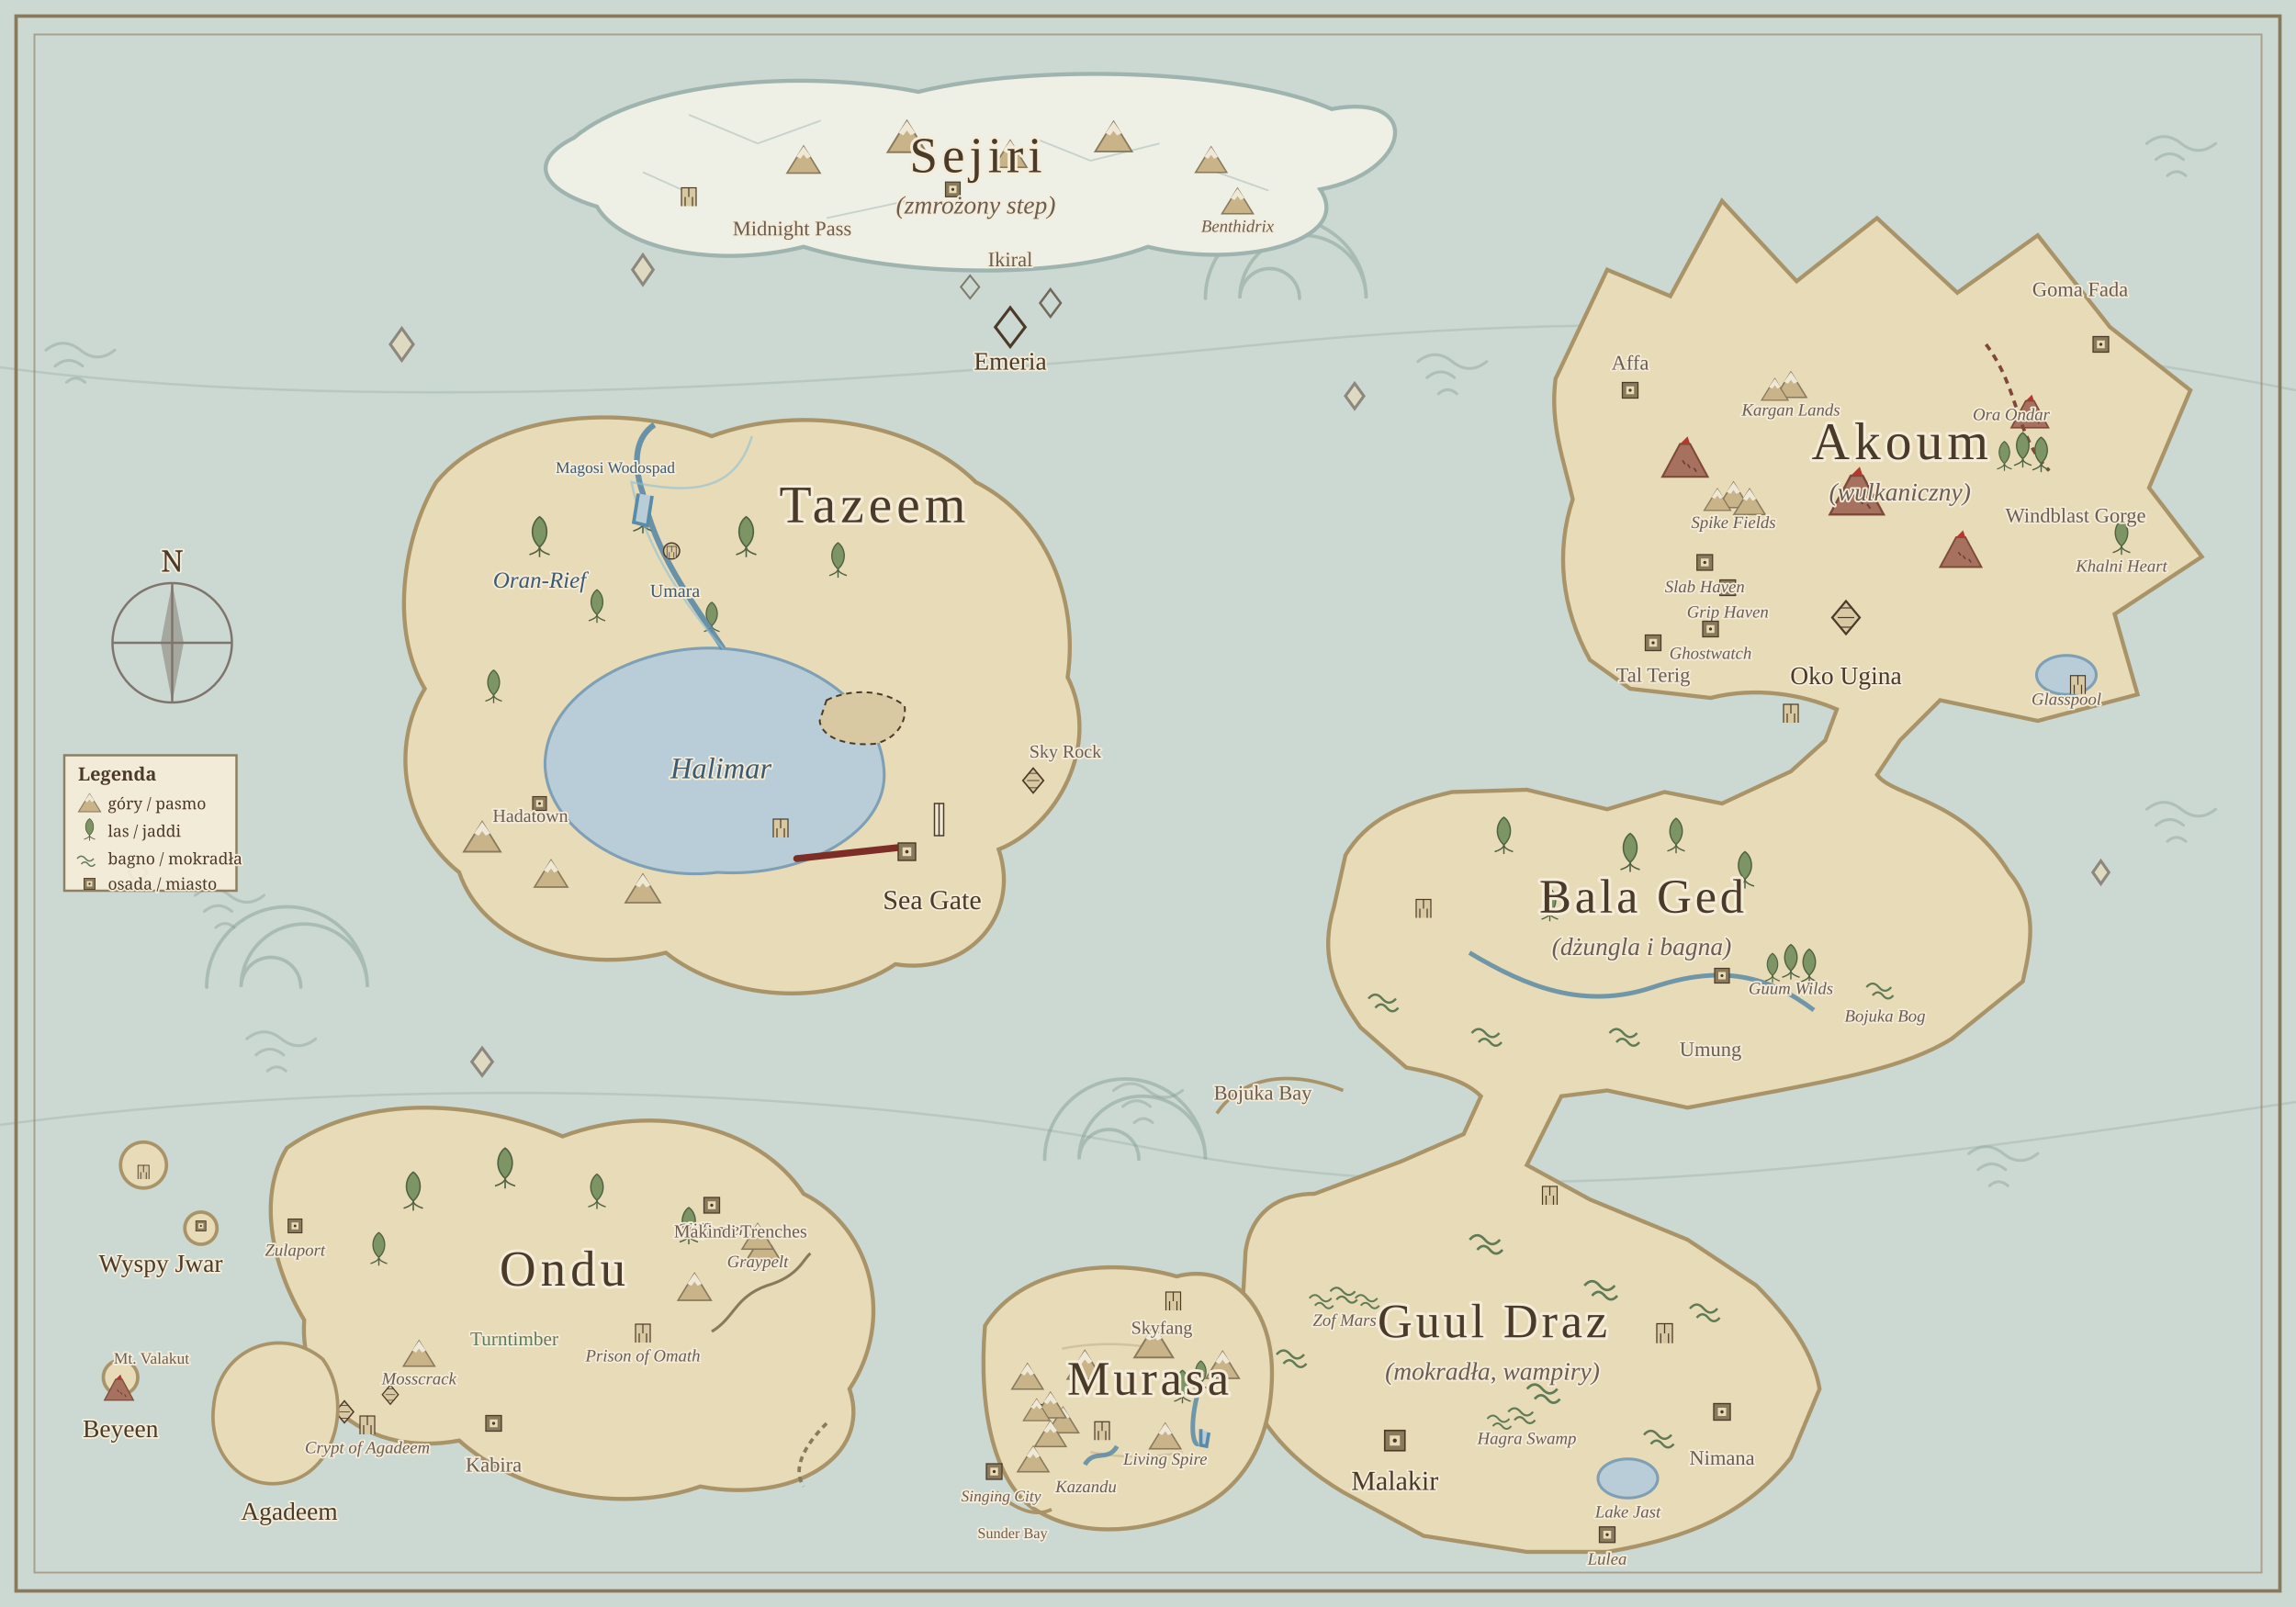
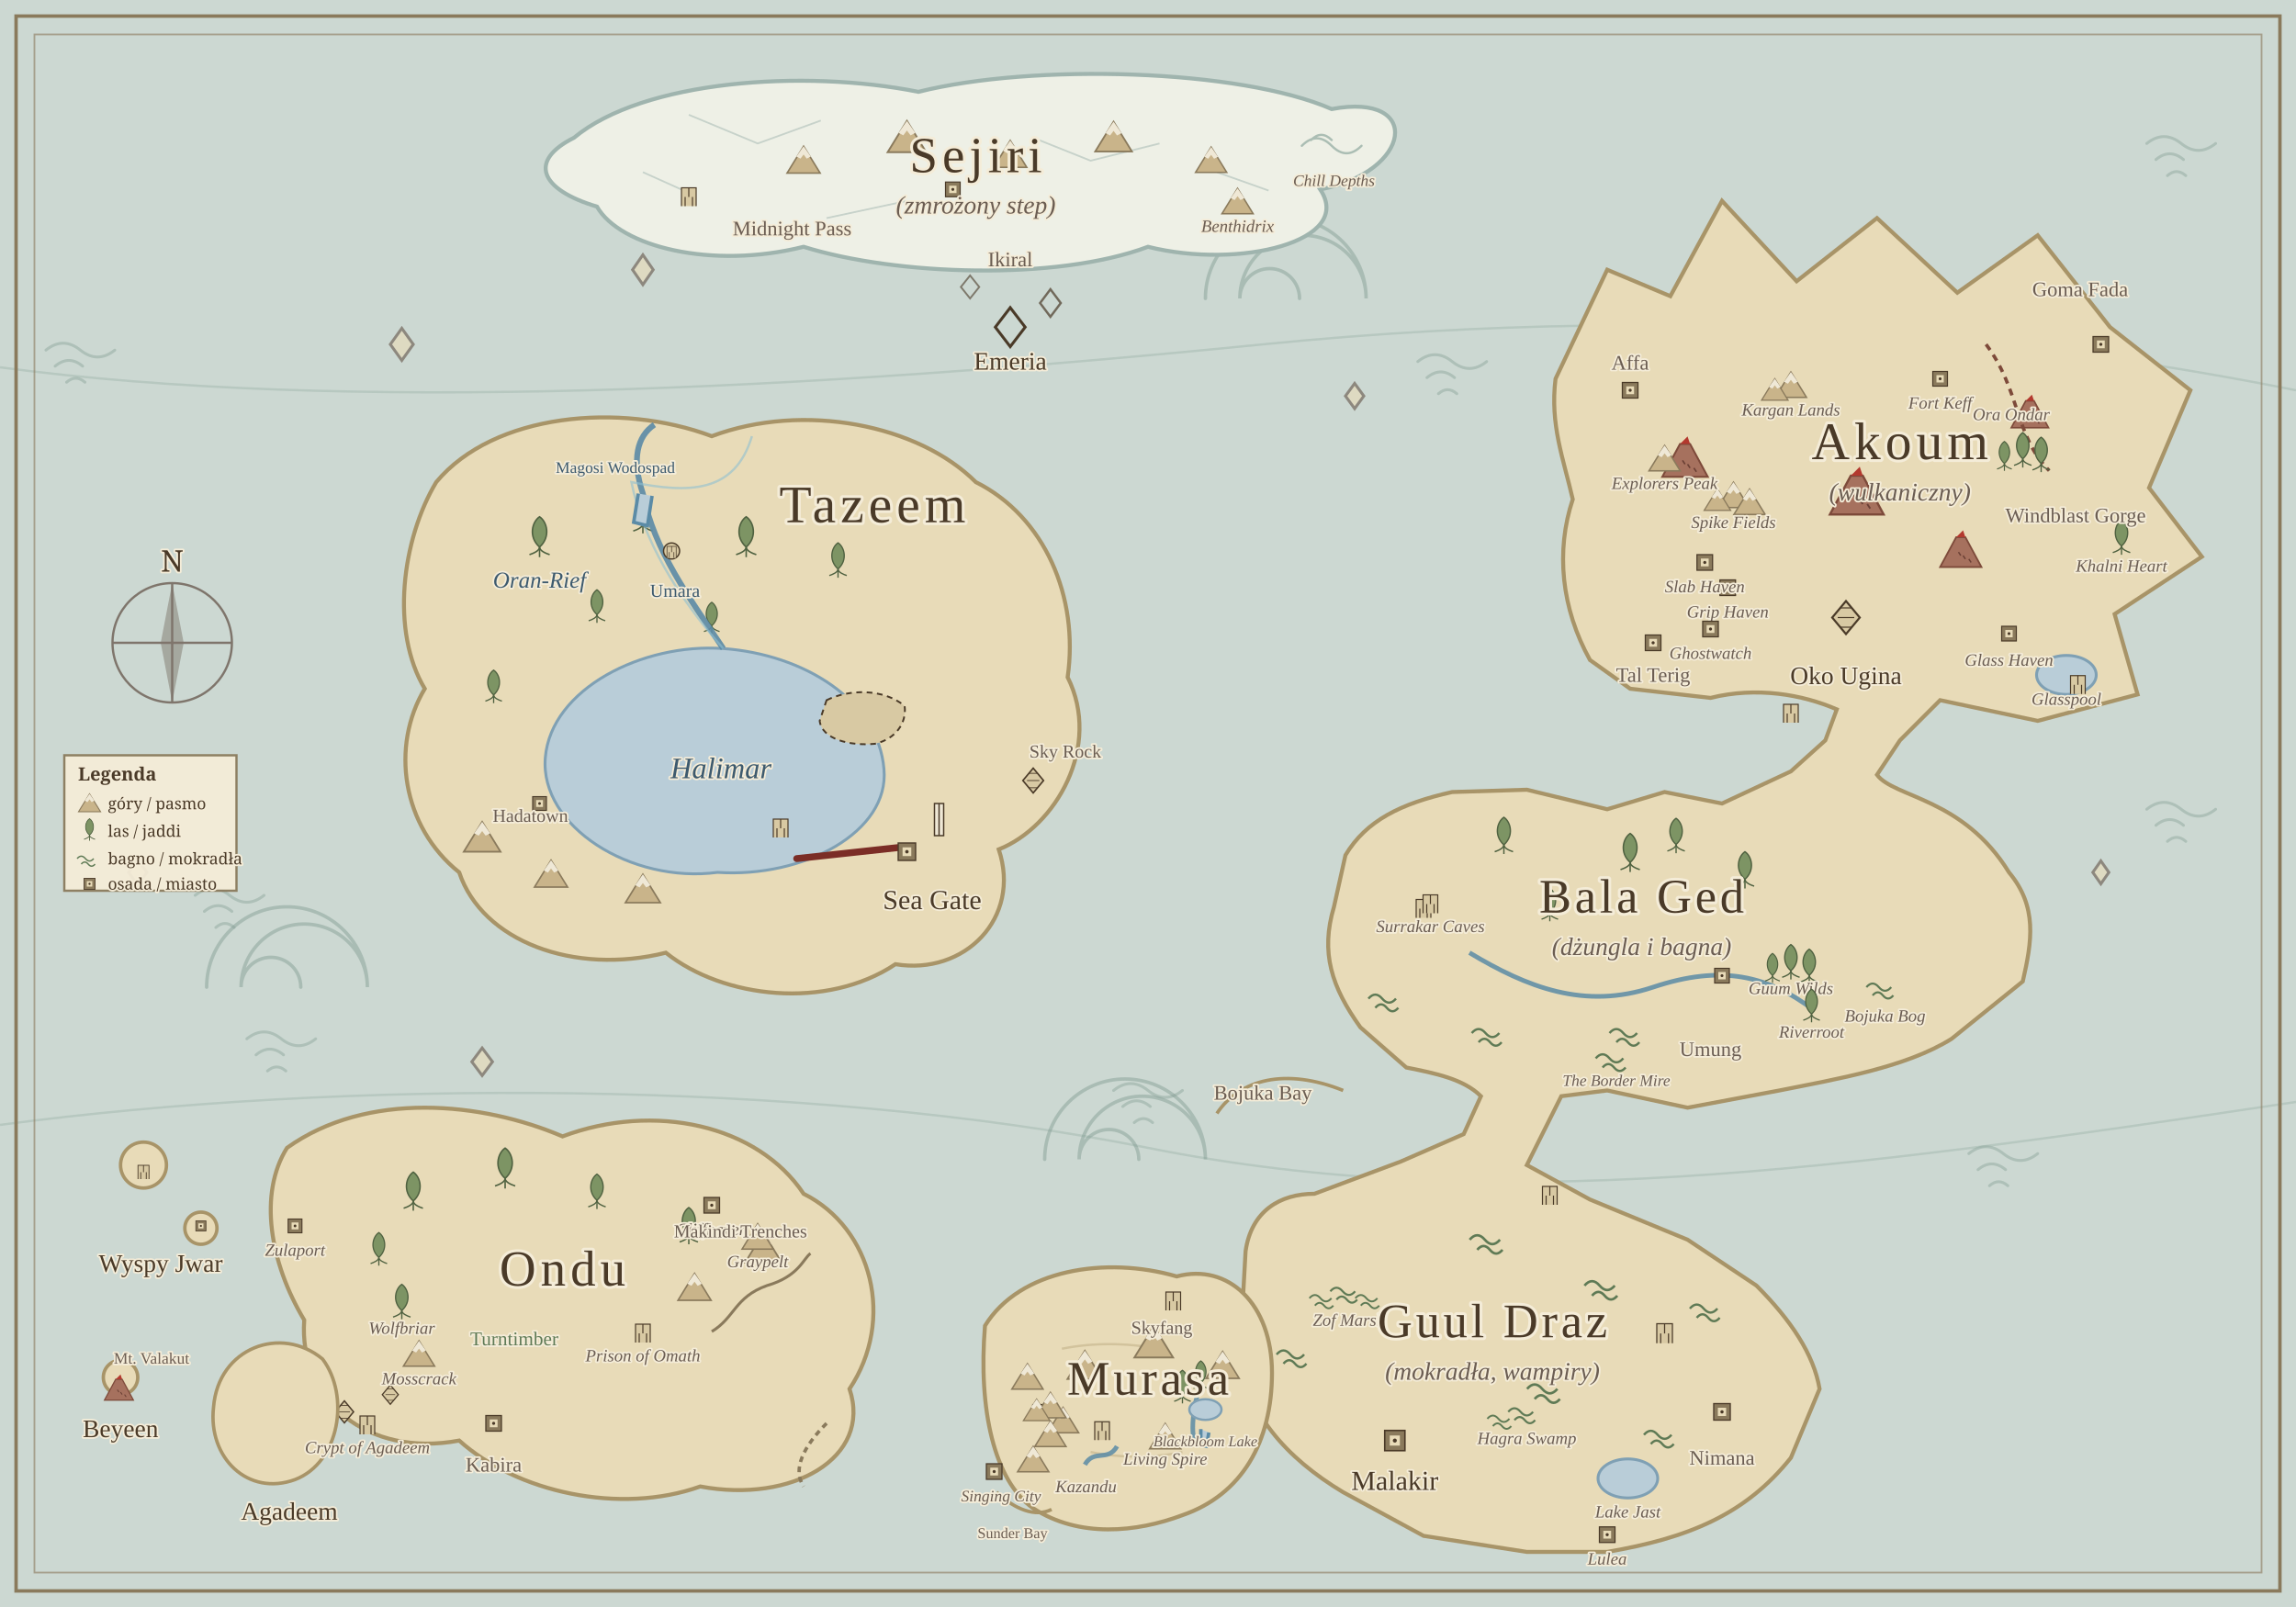
<svg xmlns="http://www.w3.org/2000/svg" viewBox="0 0 2000 1400" width="2000" height="1400">
  <defs>
    <style>
      /* Halo pod tekstem etykiet — napisy czytelne nad losowymi elementami
         przyrody (góry/lasy/rzeki). paint-order:stroke rysuje obrys pod
         wypełnieniem, więc etykieta „unosi się" nad mapą. */
      text { paint-order: stroke; stroke: #f4ecd8; stroke-width: 3px; stroke-linejoin: round; }
      text.tytul-kontynentu { stroke-width: 5px; }
    </style>
    <g id="gora">
      <path d="M -16,12 L 0,-14 L 16,12 Z" fill="#c9b48a" stroke="#8a7a5c" stroke-width="1.5" />
      <path d="M -7,-4 L 0,-14 L 7,-4 L 3,-2 L 0,-6 L -3,-2 Z" fill="#efe8d6" />
    </g>
    <g id="wulkan">
      <path d="M -20,14 L -6,-12 L 2,-12 L 16,14 Z" fill="#a6715e" stroke="#7d4a3a" stroke-width="1.5" />
      <path d="M -6,-12 L 2,-12 L 0,-18 Z" fill="#b3392e" />
      <path d="M -2,4 l -2,-3 M 2,7 l -2,-3 M 7,10 l -2,-3" stroke="#5c332a" stroke-width="1.2" opacity="0.8" />
    </g>
    <g id="drzewo">
      <path d="M 0,14 L 0,6 M 0,6 C -9,-2 -6,-14 0,-18 C 6,-14 9,-2 0,6 Z" fill="#7d9464" stroke="#4f6140" stroke-width="1.2" />
      <path d="M 0,6 C 0,9 -5,11 -8,12 M 0,6 C 0,9 5,11 8,12" stroke="#4f6140" stroke-width="1.2" fill="none" />
    </g>
    <g id="bagno">
      <path d="M -18,0 q 6,-7 12,0 q 6,7 12,0" stroke="#5f7a55" stroke-width="2" fill="none" />
      <path d="M -12,8 q 5,-6 10,0 q 5,6 10,0" stroke="#5f7a55" stroke-width="2" fill="none" />
    </g>
    <g id="miasto">
      <rect x="-8" y="-8" width="16" height="16" fill="#8a7a5c" stroke="#4a3a28" stroke-width="1.2" />
      <rect x="-4" y="-4" width="8" height="8" fill="#e8dbb8" />
      <circle cx="0" cy="0" r="1.6" fill="#4a3a28" />
    </g>
    <g id="ruina">
      <path d="M -8,12 L -8,-8 L 8,-8 L 8,12" fill="#d8c9a3" stroke="#4a3a28" stroke-width="1.2" />
      <path d="M -4,12 L -4,2 M 0,-8 L 0,2 M 4,12 L 4,2" stroke="#4a3a28" stroke-width="1.2" />
    </g>
    <g id="hedron">
      <path d="M 0,-12 L 10,0 L 0,12 L -10,0 Z" fill="#d8c9a3" stroke="#4a3a28" stroke-width="1.5" />
      <path d="M -4,-7 L 4,-7 M -6,0 L 6,0 M -4,7 L 4,7" stroke="#4a3a28" stroke-width="0.8" />
    </g>
  </defs>
  <rect x="0" y="0" width="2000" height="1400" fill="#ccd8d2" />
  <g stroke="#8fa89e" stroke-width="2" fill="none" opacity="0.35">
    <path d="M 0,980 C 300,940 700,940 1000,1000 C 1300,1060 1600,1020 2000,960" />
    <path d="M 0,320 C 300,360 700,340 1100,300 C 1500,260 1800,300 2000,340" />
  </g>
  <g stroke="#8fa89e" stroke-width="2.5" fill="none" opacity="0.5" stroke-linecap="round">
    <path transform="translate(200,780)" d="M -30,0 q 15,-12 30,0 q 15,12 30,0 M -22,14 q 12,-10 24,0 M -12,28 q 8,-7 16,0" />
    <path transform="translate(245,905)" d="M -30,0 q 15,-12 30,0 q 15,12 30,0 M -22,14 q 12,-10 24,0 M -12,28 q 8,-7 16,0" />
    <path transform="translate(1050,185)" d="M -30,0 q 15,-12 30,0 q 15,12 30,0 M -22,14 q 12,-10 24,0 M -12,28 q 8,-7 16,0" />
    <path transform="translate(1265,315)" d="M -30,0 q 15,-12 30,0 q 15,12 30,0 M -22,14 q 12,-10 24,0 M -12,28 q 8,-7 16,0" />
    <path transform="translate(1000,950)" d="M -30,0 q 15,-12 30,0 q 15,12 30,0 M -22,14 q 12,-10 24,0 M -12,28 q 8,-7 16,0" />
    <path transform="translate(1745,1005)" d="M -30,0 q 15,-12 30,0 q 15,12 30,0 M -22,14 q 12,-10 24,0 M -12,28 q 8,-7 16,0" />
    <path transform="translate(1900,705)" d="M -30,0 q 15,-12 30,0 q 15,12 30,0 M -22,14 q 12,-10 24,0 M -12,28 q 8,-7 16,0" />
    <path transform="translate(70,305)" d="M -30,0 q 15,-12 30,0 q 15,12 30,0 M -22,14 q 12,-10 24,0 M -12,28 q 8,-7 16,0" />
    <path transform="translate(1900,125)" d="M -30,0 q 15,-12 30,0 q 15,12 30,0 M -22,14 q 12,-10 24,0 M -12,28 q 8,-7 16,0" />
  </g>
  <g stroke="#7f9a90" stroke-width="3" fill="none" opacity="0.45" stroke-linecap="round">
    <path transform="translate(250,860)" d="M -70,0 A 70 70 0 1 1 70,0 A 55 55 0 1 0 -40,0 A 26 26 0 1 1 12,0" />
    <path transform="translate(1120,260)" d="M -70,0 A 70 70 0 1 1 70,0 A 55 55 0 1 0 -40,0 A 26 26 0 1 1 12,0" />
    <path transform="translate(980,1010)" d="M -70,0 A 70 70 0 1 1 70,0 A 55 55 0 1 0 -40,0 A 26 26 0 1 1 12,0" />
    <path transform="translate(430,1050)" d="M -60,0 A 60 60 0 1 1 60,0 A 46 46 0 1 0 -34,0 A 22 22 0 1 1 10,0" />
  </g>
  <g stroke="#6b5d52" stroke-width="2.5" fill="#e8dbb8" opacity="0.65">
    <path transform="translate(350,300)" d="M 0,-14 L 10,0 L 0,14 L -10,0 Z" />
    <path transform="translate(1180,345)" d="M 0,-11 L 8,0 L 0,11 L -8,0 Z" />
    <path transform="translate(420,925)" d="M 0,-12 L 9,0 L 0,12 L -9,0 Z" />
    <path transform="translate(560,235)" d="M 0,-13 L 9,0 L 0,13 L -9,0 Z" />
    <path transform="translate(1830,760)" d="M 0,-10 L 7,0 L 0,10 L -7,0 Z" />
    <path transform="translate(120,760)" d="M 0,-11 L 8,0 L 0,11 L -8,0 Z" />
  </g>
  <path d="M 500,120 C 560,70 700,60 800,80 C 900,55 1080,60 1160,95 C 1240,80 1230,150 1150,165 C 1180,210 1080,235 1000,215 C 920,245 780,240 700,215 C 620,235 540,215 520,180 C 470,165 460,140 500,120 Z" fill="#eef0e6" stroke="#9fb4ae" stroke-width="3.5" />
  <g stroke="#9fb4ae" stroke-width="1.5" opacity="0.5" fill="none">
    <path d="M 600,100 l 60 25 l 55 -20" />
    <path d="M 900,120 l 50 20 l 60 -15" />
    <path d="M 720,190 l 70 -15" />
    <path d="M 560,150 l 40 18" />
    <path d="M 1060,150 l 45 16" />
  </g>
  <use href="#gora" transform="translate(700,140) scale(0.9)" />
  <use href="#gora" transform="translate(790,120) scale(1.05)" />
  <use href="#gora" transform="translate(880,135) scale(0.9)" />
  <use href="#gora" transform="translate(970,120) scale(1.0)" />
  <use href="#gora" transform="translate(1055,140) scale(0.85)" />
  <use href="#ruina" transform="translate(600,170) scale(0.8)" />
  <use href="#miasto" transform="translate(830,165) scale(0.8)" />
  <path d="M 1355,330     L 1400,235 L 1455,258 L 1500,175 L 1565,245 L 1635,190 L 1705,255 L 1775,205 L 1838,285 L 1908,340     L 1872,425 L 1918,485 L 1842,535 L 1862,605 L 1775,628     L 1690,610 L 1655,645 L 1635,675     C 1650,695 1710,695 1750,760     C 1775,790 1770,820 1762,855     L 1700,905     C 1660,930 1600,940 1550,950     L 1470,965 L 1400,950 L 1360,955     L 1345,985 L 1330,1015     L 1385,1045 L 1470,1080 L 1530,1120     C 1560,1150 1580,1180 1585,1210     L 1560,1270     C 1520,1320 1470,1340 1400,1352     L 1330,1352 L 1240,1338 L 1170,1300     C 1120,1270 1085,1230 1080,1180     L 1085,1090     C 1090,1055 1115,1040 1145,1040     L 1220,1012 L 1275,988 L 1290,955     C 1275,940 1250,935 1225,930     L 1185,895     C 1160,860 1150,830 1162,790     L 1172,745     C 1190,715 1220,700 1265,690     L 1330,688 L 1400,705 L 1450,690 L 1500,700 L 1560,672     L 1590,645 L 1600,618     C 1570,605 1530,598 1490,608     L 1420,600 L 1385,575     C 1360,530 1355,480 1370,435     C 1362,400 1350,370 1355,330 Z" fill="#e8dbb8" stroke="#a89468" stroke-width="3.5" />
  <use href="#wulkan" transform="translate(1470,400) scale(1.1)" />
  <use href="#wulkan" transform="translate(1620,430) scale(1.3)" />
  <use href="#wulkan" transform="translate(1710,480) scale(1.0)" />
  <use href="#wulkan" transform="translate(1770,360) scale(0.9)" />
  <use href="#hedron" transform="translate(1608,538) scale(1.2)" />
  <path d="M 1730,300 C 1760,340 1755,380 1785,410" stroke="#7d4a3a" stroke-width="3" fill="none" stroke-dasharray="6 5" />
  <use href="#miasto" transform="translate(1420,340) scale(0.85)" />
  <use href="#miasto" transform="translate(1830,300) scale(0.85)" />
  <use href="#miasto" transform="translate(1440,560) scale(0.85)" />
  <use href="#ruina" transform="translate(1560,620) scale(0.8)" />
  <path d="M 1280,830 C 1330,860 1380,880 1440,860 C 1500,840 1540,850 1580,880" stroke="#5b8ba6" stroke-width="4" fill="none" opacity="0.85" />
  <path d="M 1170,950 C 1120,930 1080,940 1060,970" stroke="#a89468" stroke-width="3" fill="none" />
  <use href="#drzewo" transform="translate(1310,730) scale(1.0)" />
  <use href="#drzewo" transform="translate(1420,745) scale(1.05)" />
  <use href="#drzewo" transform="translate(1460,730) scale(0.95)" />
  <use href="#drzewo" transform="translate(1520,760) scale(1.0)" />
  <use href="#drzewo" transform="translate(1350,790) scale(0.9)" />
  <use href="#bagno" transform="translate(1210,870) scale(1.0)" />
  <use href="#bagno" transform="translate(1300,900) scale(1.0)" />
  <use href="#bagno" transform="translate(1420,900) scale(1.0)" />
  <use href="#ruina" transform="translate(1240,790) scale(0.8)" />
  <use href="#miasto" transform="translate(1500,850) scale(0.8)" />
  <use href="#bagno" transform="translate(1300,1080) scale(1.1)" />
  <use href="#bagno" transform="translate(1400,1120) scale(1.1)" />
  <use href="#bagno" transform="translate(1490,1140) scale(1.0)" />
  <use href="#bagno" transform="translate(1350,1210) scale(1.1)" />
  <use href="#bagno" transform="translate(1450,1250) scale(1.0)" />
  <use href="#bagno" transform="translate(1130,1180) scale(1.0)" />
  <use href="#miasto" transform="translate(1215,1255) scale(1.1)" />
  <use href="#miasto" transform="translate(1500,1230) scale(0.9)" />
  <use href="#ruina" transform="translate(1450,1160) scale(0.85)" />
  <use href="#ruina" transform="translate(1350,1040) scale(0.8)" />
  <path d="M 380,420 C 430,360 540,350 620,380 C 700,350 800,370 850,420 C 910,450 940,520 930,590 C 960,650 920,720 870,740 C 890,800 840,850 780,840 C 720,880 630,870 580,830 C 500,850 420,820 400,760 C 350,720 340,650 370,600 C 340,550 350,470 380,420 Z" fill="#e8dbb8" stroke="#a89468" stroke-width="3.5" />
  <path d="M 475,660 C 480,600 560,560 630,565 C 700,570 765,610 770,670 C 775,725 700,765 625,760 C 550,770 470,720 475,660 Z" fill="#b9cdd8" stroke="#7fa0b4" stroke-width="2.5" />
  <use href="#drzewo" transform="translate(470,470) scale(1.1)" />
  <use href="#drzewo" transform="translate(560,450) scale(1.05)" />
  <use href="#drzewo" transform="translate(650,470) scale(1.1)" />
  <use href="#drzewo" transform="translate(730,490) scale(0.95)" />
  <use href="#drzewo" transform="translate(520,530) scale(0.9)" />
  <use href="#drzewo" transform="translate(620,540) scale(0.85)" />
  <use href="#drzewo" transform="translate(430,600) scale(0.9)" />
  <path d="M 630,565 C 600,520 570,480 560,430 C 550,400 555,380 570,370" stroke="#5b8ba6" stroke-width="5" fill="none" opacity="0.9" />
  <path d="M 630,565 C 590,520 560,470 550,420 C 600,430 640,430 655,380" stroke="#8fbfd0" stroke-width="2" fill="none" opacity="0.6" />
  <path d="M 556,430 L 552,455 l 12,3 l 4,-26" stroke="#5b8ba6" stroke-width="3" fill="#b9cdd8" />
  <circle cx="585" cy="480" r="7" fill="#d8c9a3" stroke="#4a3a28" stroke-width="1.2" />
  <use href="#ruina" transform="translate(585,480) scale(0.5)" />
  <path d="M 694,748 L 786,738" stroke="#7b2d26" stroke-width="6" stroke-linecap="round" />
  <use href="#miasto" transform="translate(790,742) scale(0.95)" />
  <path d="M 818,700 L 818,728 L 814,728 L 814,700 L 822,700 L 822,728 L 818,728 Z" fill="#efe8d6" stroke="#4a3a28" stroke-width="1.2" />
  <use href="#hedron" transform="translate(900,680) scale(0.9)" />
  <path d="M 720,610 C 740,600 770,600 788,615 C 790,630 780,644 762,648 C 740,650 716,644 714,628 Z" fill="#d8c9a3" stroke="#4a3a28" stroke-width="1.6" stroke-dasharray="5 4" />
  <use href="#gora" transform="translate(420,730) scale(1.0)" />
  <use href="#gora" transform="translate(480,762) scale(0.9)" />
  <use href="#gora" transform="translate(560,775) scale(0.95)" />
  <use href="#miasto" transform="translate(470,700) scale(0.75)" />
  <use href="#ruina" transform="translate(680,720) scale(0.8)" />
  <path d="M 880,268 L 893,285 L 880,302 L 867,285 Z" fill="none" stroke="#4a3a28" stroke-width="2.5" />
  <path d="M 915,252 L 924,264 L 915,276 L 906,264 Z" fill="none" stroke="#4a3a28" stroke-width="2" opacity="0.7" />
  <path d="M 845,240 L 853,250 L 845,260 L 837,250 Z" fill="none" stroke="#4a3a28" stroke-width="1.6" opacity="0.6" />
  <path d="M 250,1000 C 320,950 420,960 490,990 C 570,960 660,980 700,1040 C 760,1070 780,1150 740,1210 C 760,1270 690,1310 610,1295 C 540,1320 450,1300 400,1255 C 320,1270 260,1220 265,1150 C 235,1100 225,1040 250,1000 Z" fill="#e8dbb8" stroke="#a89468" stroke-width="3.5" />
  <use href="#drzewo" transform="translate(360,1040) scale(1.05)" />
  <use href="#drzewo" transform="translate(440,1020) scale(1.1)" />
  <use href="#drzewo" transform="translate(520,1040) scale(0.95)" />
  <use href="#drzewo" transform="translate(600,1070) scale(1.0)" />
  <use href="#drzewo" transform="translate(330,1090) scale(0.9)" />
  <path d="M 620,1160 C 640,1148 640,1130 668,1120 C 696,1112 700,1096 706,1092" stroke="#8a7a5c" stroke-width="2.5" fill="none" />
  <use href="#gora" transform="translate(665,1088) scale(1.0)" />
  <use href="#gora" transform="translate(605,1122) scale(0.9)" />
  <use href="#hedron" transform="translate(300,1230) scale(0.8)" />
  <use href="#hedron" transform="translate(340,1215) scale(0.7)" />
  <use href="#miasto" transform="translate(430,1240) scale(0.85)" />
  <g fill="#e8dbb8" stroke="#a89468" stroke-width="3">
    <circle cx="125" cy="1015" r="20" />
    <circle cx="175" cy="1070" r="14" />
    <path d="M 186,1226 C 190,1174 245,1154 281,1184 C 305,1216 296,1274 257,1289 C 216,1304 181,1270 186,1226 Z" />
    <circle cx="105" cy="1200" r="15" />
  </g>
  <use href="#wulkan" transform="translate(105,1210) scale(0.7)" />
  <use href="#ruina" transform="translate(125,1020) scale(0.6)" />
  <use href="#miasto" transform="translate(175,1068) scale(0.55)" />
  <path d="M 720,1240 C 700,1260 690,1280 700,1295" stroke="#8a7a5c" stroke-width="3" fill="none" stroke-dasharray="5 4" />
  <path d="M 858,1155     C 888,1106 963,1094 1025,1112     C 1070,1100 1108,1136 1108,1196     C 1108,1256 1082,1302 1030,1320     C 990,1335 940,1340 900,1314     C 866,1290 852,1228 858,1155 Z" fill="#e8dbb8" stroke="#a89468" stroke-width="3.5" />
  <path d="M 925,1175 q 40 -8 85 0 M 950,1265 q 40 8 80 0" stroke="#a89468" stroke-width="2" fill="none" opacity="0.35" />
  <use href="#gora" transform="translate(945,1190) scale(0.95)" />
  <use href="#gora" transform="translate(1005,1170) scale(1.05)" />
  <use href="#gora" transform="translate(1065,1190) scale(0.9)" />
  <use href="#gora" transform="translate(895,1200) scale(0.85)" />
  <use href="#drzewo" transform="translate(1030,1210) scale(0.9)" />
  <use href="#drzewo" transform="translate(1046,1200) scale(0.8)" />
  <path d="M 1046,1205 C 1036,1235 1038,1260 1044,1258" stroke="#5b8ba6" stroke-width="4" fill="none" opacity="0.85" />
  <path d="M 868,1300 C 884,1315 902,1322 916,1315" stroke="#a89468" stroke-width="3" fill="none" />
  <use href="#ruina" transform="translate(1022,1132) scale(0.8)" />
  <use href="#miasto" transform="translate(906,1230) scale(0.8)" />
  <g font-family="Georgia, 'Times New Roman', serif" fill="#4a3a28" text-anchor="middle">
    <use href="#gora" transform="translate(1510,432) scale(0.85)" />
    <use href="#gora" transform="translate(1496,436) scale(0.72)" />
    <use href="#gora" transform="translate(1524,438) scale(0.85)" />
    <text x="1510" y="460" font-size="15" font-style="italic" fill="#6b5d52">Spike Fields</text>
    <use href="#miasto" transform="translate(1505,512) scale(0.85)" />
    <text x="1505" y="538" font-size="15" font-style="italic" fill="#6b5d52">Grip Haven</text>
    <use href="#miasto" transform="translate(1485,490) scale(0.85)" />
    <text x="1485" y="516" font-size="15" font-style="italic" fill="#6b5d52">Slab Haven</text>
    <use href="#miasto" transform="translate(1490,548) scale(0.85)" />
    <text x="1490" y="574" font-size="15" font-style="italic" fill="#6b5d52">Ghostwatch</text>
    <use href="#gora" transform="translate(1560,336) scale(0.85)" />
    <use href="#gora" transform="translate(1546,340) scale(0.72)" />
    <text x="1560" y="362" font-size="15" font-style="italic" fill="#6b5d52">Kargan Lands</text>
    <use href="#drzewo" transform="translate(1762,394) scale(0.95)" />
    <use href="#drzewo" transform="translate(1746,399) scale(0.80)" />
    <use href="#drzewo" transform="translate(1778,398) scale(0.95)" />
    <text x="1752" y="366" font-size="15" font-style="italic" fill="#6b5d52">Ora Ondar</text>
    <use href="#drzewo" transform="translate(1848,470) scale(0.95)" />
    <text x="1848" y="498" font-size="15" font-style="italic" fill="#6b5d52">Khalni Heart</text>
    <ellipse cx="1800" cy="588" rx="26" ry="17" fill="#b9cdd8" stroke="#7fa0b4" stroke-width="2.5" />
    <text x="1800" y="614" font-size="15" font-style="italic" fill="#6b5d52">Glasspool</text>
    <use href="#ruina" transform="translate(1810,595) scale(0.8)" />
    <use href="#drzewo" transform="translate(1560,840) scale(0.95)" />
    <use href="#drzewo" transform="translate(1544,845) scale(0.80)" />
    <use href="#drzewo" transform="translate(1576,844) scale(0.95)" />
    <text x="1560" y="866" font-size="15" font-style="italic" fill="#6b5d52">Guum Wilds</text>
    <use href="#bagno" transform="translate(1642,860) scale(0.90)" />
    <text x="1642" y="890" font-size="15" font-style="italic" fill="#6b5d52">Bojuka Bog</text>
    <use href="#bagno" transform="translate(1175,1125) scale(0.90)" />
    <use href="#bagno" transform="translate(1155,1131) scale(0.80)" />
    <use href="#bagno" transform="translate(1195,1131) scale(0.80)" />
    <text x="1175" y="1155" font-size="15" font-style="italic" fill="#6b5d52">Zof Marsh</text>
    <use href="#bagno" transform="translate(1330,1230) scale(0.90)" />
    <use href="#bagno" transform="translate(1310,1236) scale(0.80)" />
    <text x="1330" y="1258" font-size="15" font-style="italic" fill="#6b5d52">Hagra Swamp</text>
    <ellipse cx="1418" cy="1288" rx="26" ry="17" fill="#b9cdd8" stroke="#7fa0b4" stroke-width="2.5" />
    <text x="1418" y="1322" font-size="15" font-style="italic" fill="#6b5d52">Lake Jast</text>
    <use href="#miasto" transform="translate(1400,1337) scale(0.85)" />
    <text x="1400" y="1363" font-size="15" font-style="italic" fill="#6b5d52">Lulea</text>
    <use href="#gora" transform="translate(926,1238) scale(0.85)" />
    <text x="946" y="1300" font-size="15" font-style="italic" fill="#6b5d52">Kazandu</text>
    <use href="#gora" transform="translate(915,1225) scale(0.85)" />
    <use href="#gora" transform="translate(903,1229) scale(0.72)" />
    <path d="M 945,1276 C 953,1262 965,1274 973,1260" stroke="#5b8ba6" stroke-width="4" fill="none" opacity="0.85" />
    <use href="#miasto" transform="translate(866,1282) scale(0.85)" />
    <text x="872" y="1308" font-size="14" font-style="italic" fill="#6b5d52">Singing City</text>
    <use href="#gora" transform="translate(900,1272) scale(0.85)" />
    <use href="#gora" transform="translate(915,1250) scale(0.85)" />
    <path d="M 1046,1245 L 1046,1259 l 5,1 l 2,-12" stroke="#5b8ba6" stroke-width="3" fill="#b9cdd8" />
    <use href="#gora" transform="translate(1015,1252) scale(0.85)" />
    <text x="1015" y="1276" font-size="15" font-style="italic" fill="#6b5d52">Living Spire</text>
    <use href="#ruina" transform="translate(960,1245) scale(0.8)" />
    <use href="#gora" transform="translate(1078,176) scale(0.85)" />
    <text x="1078" y="202" font-size="15" font-style="italic" fill="#6b5d52">Benthidrix</text>
    <use href="#ruina" transform="translate(560,1160) scale(0.8)" />
    <text x="560" y="1186" font-size="15" font-style="italic" fill="#6b5d52">Prison of Omath</text>
    <use href="#miasto" transform="translate(620,1050) scale(0.85)" />
    <text x="620" y="1076" font-size="15" font-style="italic" fill="#6b5d52">Cliffhaven</text>
    <use href="#gora" transform="translate(660,1078) scale(0.85)" />
    <text x="660" y="1104" font-size="15" font-style="italic" fill="#6b5d52">Graypelt</text>
    <use href="#gora" transform="translate(365,1180) scale(0.85)" />
    <text x="365" y="1206" font-size="15" font-style="italic" fill="#6b5d52">Mosscrack</text>
    <use href="#ruina" transform="translate(320,1240) scale(0.8)" />
    <text x="320" y="1266" font-size="15" font-style="italic" fill="#6b5d52">Crypt of Agadeem</text>
    <use href="#miasto" transform="translate(257,1068) scale(0.75)" />
    <text x="257" y="1094" font-size="15" font-style="italic" fill="#6b5d52">Zulaport</text>
+     <path transform="translate(1160,132)" d="M -26,-5 q 13,-13 26,0 q 13,13 26,0 M -18,-10 q 9,-9 18,0" stroke="#8fa89e" stroke-width="2" fill="none" opacity="0.7" stroke-linecap="round" />
+     <text x="1162" y="162" font-size="14" font-style="italic" fill="#6b5d52">Chill Depths</text>
+     <use href="#gora" transform="translate(1450,400) scale(0.85)" />
+     <text x="1450" y="426" font-size="15" font-style="italic" fill="#6b5d52">Explorers Peak</text>
+     <use href="#miasto" transform="translate(1690,330) scale(0.8)" />
+     <text x="1690" y="356" font-size="15" font-style="italic" fill="#6b5d52">Fort Keff</text>
+     <use href="#miasto" transform="translate(1750,552) scale(0.8)" />
+     <text x="1750" y="580" font-size="15" font-style="italic" fill="#6b5d52">Glass Haven</text>
+     <use href="#drzewo" transform="translate(1578,878) scale(0.90)" />
+     <text x="1578" y="904" font-size="15" font-style="italic" fill="#6b5d52">Riverroot</text>
+     <use href="#ruina" transform="translate(1246,786) scale(0.8)" />
+     <text x="1246" y="812" font-size="15" font-style="italic" fill="#6b5d52">Surrakar Caves</text>
+     <use href="#bagno" transform="translate(1408,922) scale(1.0)" />
+     <text x="1408" y="946" font-size="14" font-style="italic" fill="#6b5d52">The Border Mire</text>
+     <use href="#drzewo" transform="translate(350,1136) scale(0.95)" />
+     <text x="350" y="1162" font-size="15" font-style="italic" fill="#6b5d52">Wolfbriar</text>
+     <ellipse cx="1050" cy="1228" rx="14" ry="9" fill="#b9cdd8" stroke="#7fa0b4" stroke-width="2" />
+     <text x="1050" y="1260" font-size="13" font-style="italic" fill="#6b5d52">Blackbloom Lake</text>
  </g>
  <g font-family="Georgia, 'Times New Roman', serif" fill="#4a3a28" text-anchor="middle">
    <text class="tytul-kontynentu" x="850" y="150" font-size="44" letter-spacing="4">Sejiri</text>
    <text x="850" y="186" font-size="22" font-style="italic" fill="#6b5d52">(zmrożony step)</text>
    <text x="690" y="205" font-size="18" fill="#6b5d52">Midnight Pass</text>
    <text x="880" y="232" font-size="18" fill="#6b5d52">Ikiral</text>
    <text class="tytul-kontynentu" x="1655" y="400" font-size="46" letter-spacing="4">Akoum</text>
    <text x="1655" y="436" font-size="22" font-style="italic" fill="#6b5d52">(wulkaniczny)</text>
    <text x="1608" y="596" font-size="22" fill="#4a3a28">Oko Ugina</text>
    <text x="1808" y="455" font-size="18" fill="#6b5d52">Windblast Gorge</text>
    <text x="1420" y="322" font-size="18" fill="#6b5d52">Affa</text>
    <text x="1812" y="258" font-size="18" fill="#6b5d52">Goma Fada</text>
    <text x="1440" y="594" font-size="18" fill="#6b5d52">Tal Terig</text>
    <text class="tytul-kontynentu" x="1430" y="795" font-size="42" letter-spacing="3">Bala Ged</text>
    <text x="1430" y="832" font-size="22" font-style="italic" fill="#6b5d52">(dżungla i bagna)</text>
    <text x="1490" y="920" font-size="18" fill="#6b5d52">Umung</text>
    <text x="1100" y="958" font-size="18" fill="#6b5d52">Bojuka Bay</text>
    <text class="tytul-kontynentu" x="1300" y="1165" font-size="42" letter-spacing="3">Guul Draz</text>
    <text x="1300" y="1202" font-size="22" font-style="italic" fill="#6b5d52">(mokradła, wampiry)</text>
    <text x="1215" y="1298" font-size="24">Malakir</text>
    <text x="1500" y="1276" font-size="18" fill="#6b5d52">Nimana</text>
    <text class="tytul-kontynentu" x="760" y="455" font-size="46" letter-spacing="4">Tazeem</text>
    <text x="470" y="512" font-size="20" font-style="italic" fill="#3d5a6e">Oran-Rief</text>
    <text x="628" y="678" font-size="26" font-style="italic" fill="#3d5a6e">Halimar</text>
    <text x="588" y="520" font-size="16" fill="#3d5a6e">Umara</text>
    <text x="536" y="412" font-size="14" fill="#3d5a6e">Magosi Wodospad</text>
    <text x="812" y="792" font-size="24">Sea Gate</text>
    <text x="928" y="660" font-size="16" fill="#6b5d52">Sky Rock</text>
    <text x="880" y="322" font-size="22">Emeria</text>
    <text x="462" y="716" font-size="16" fill="#6b5d52">Hadatown</text>
    <text class="tytul-kontynentu" x="490" y="1120" font-size="44" letter-spacing="4">Ondu</text>
    <text x="645" y="1078" font-size="16" fill="#6b5d52">Makindi Trenches</text>
    <text x="448" y="1172" font-size="17" fill="#5f7a55">Turntimber</text>
    <text x="430" y="1282" font-size="18" fill="#6b5d52">Kabira</text>
    <text x="140" y="1108" font-size="22">Wyspy Jwar</text>
    <text x="252" y="1324" font-size="22">Agadeem</text>
    <text x="105" y="1252" font-size="22">Beyeen</text>
    <text x="132" y="1188" font-size="14" fill="#6b5d52">Mt. Valakut</text>
    <text class="tytul-kontynentu" x="1000" y="1215" font-size="42" letter-spacing="3">Murasa</text>
    <text x="1012" y="1162" font-size="16" fill="#6b5d52">Skyfang</text>
    <text x="882" y="1340" font-size="13" fill="#6b5d52">Sunder Bay</text>
  </g>
  <g transform="translate(56,658)" font-family="Georgia, serif" fill="#4a3a28">
    <rect x="0" y="0" width="150" height="118" fill="#f4ecd8" stroke="#8a7a5c" stroke-width="2" opacity="0.94" />
    <text x="12" y="22" font-size="16" font-weight="bold" text-anchor="start">Legenda</text>
    <use href="#gora" transform="translate(22,42) scale(0.6)" />
    <text x="38" y="47" font-size="14" text-anchor="start">góry / pasmo</text>
    <use href="#drzewo" transform="translate(22,66) scale(0.6)" />
    <text x="38" y="71" font-size="14" text-anchor="start">las / jaddi</text>
    <use href="#bagno" transform="translate(22,90) scale(0.6)" />
    <text x="38" y="95" font-size="14" text-anchor="start">bagno / mokradła</text>
    <use href="#miasto" transform="translate(22,112) scale(0.6)" />
    <text x="38" y="117" font-size="14" text-anchor="start">osada / miasto</text>
  </g>
  <g stroke="#6b5d52" fill="none" opacity="0.8">
    <circle cx="150" cy="560" r="52" stroke-width="2" />
    <path d="M 150,508 L 150,612 M 98,560 L 202,560" stroke-width="2" />
    <path d="M 150,508 L 160,560 L 150,612 L 140,560 Z" fill="#6b5d52" stroke="none" opacity="0.5" />
  </g>
  <text x="150" y="498" font-family="Georgia, serif" font-size="26" fill="#4a3a28" text-anchor="middle">N</text>
  <rect x="14" y="14" width="1972" height="1372" fill="none" stroke="#8a7a5c" stroke-width="3" />
  <rect x="30" y="30" width="1940" height="1340" fill="none" stroke="#8a7a5c" stroke-width="1.5" opacity="0.6" />
</svg>
